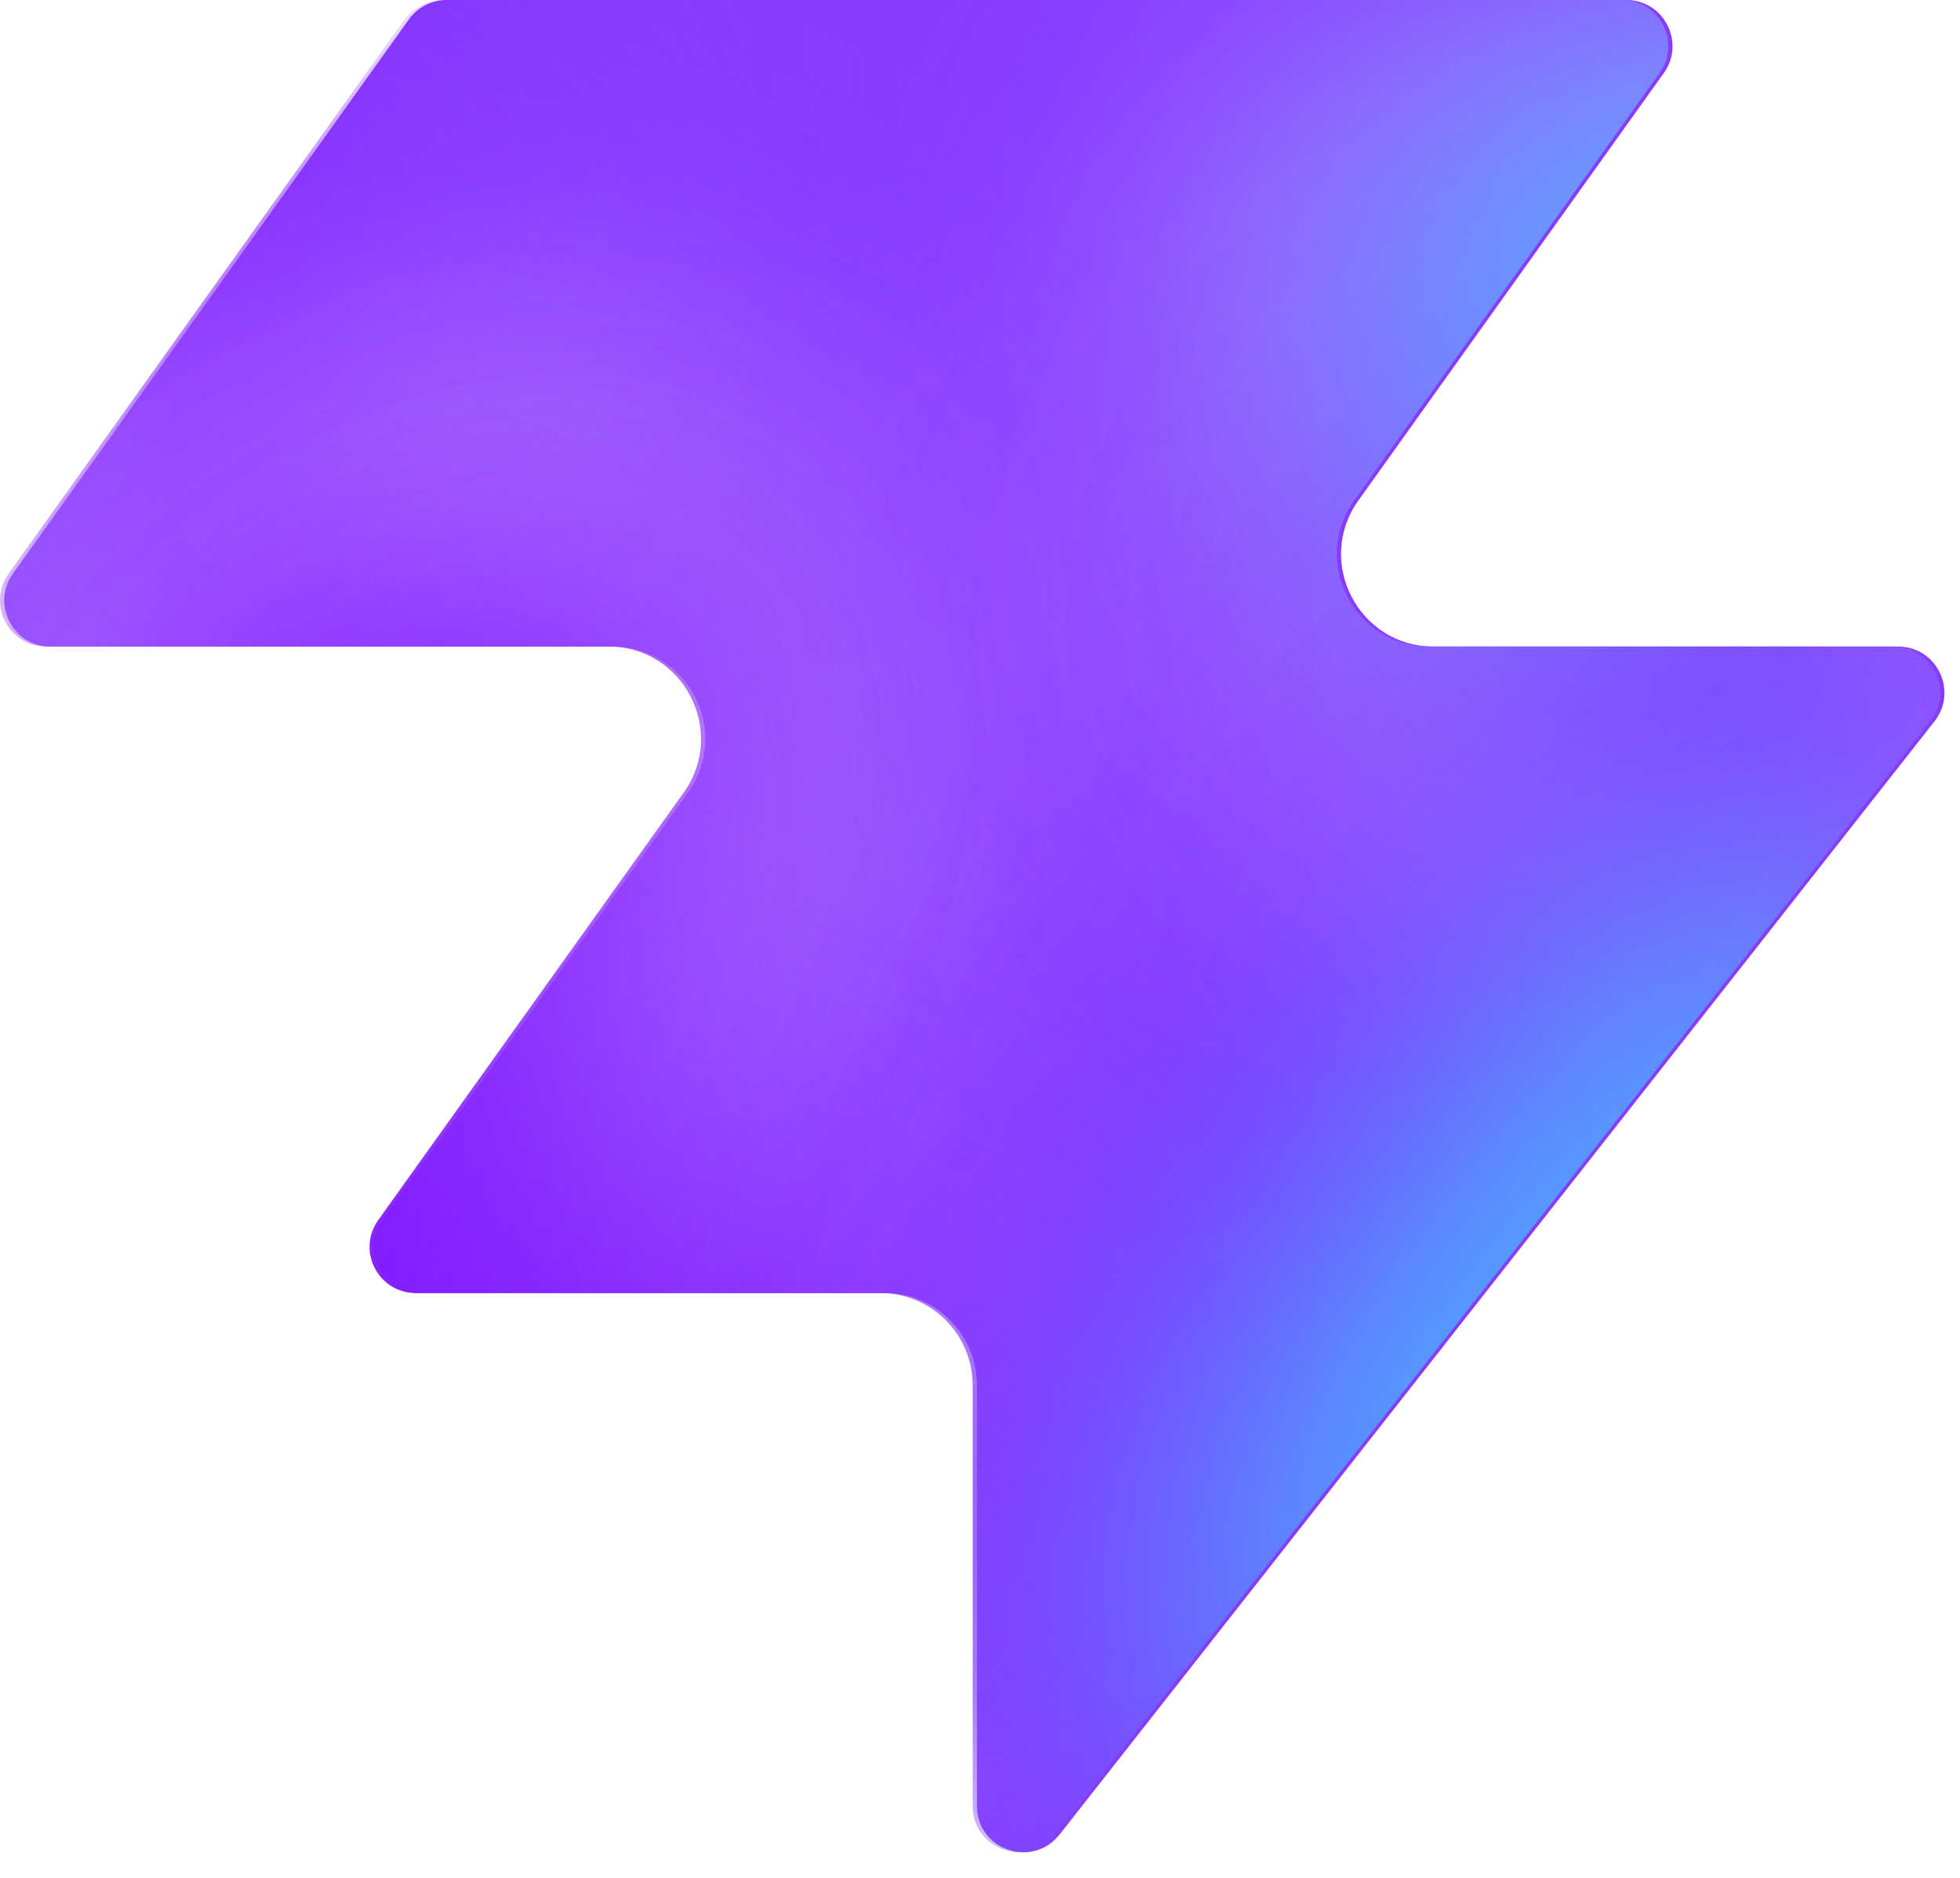
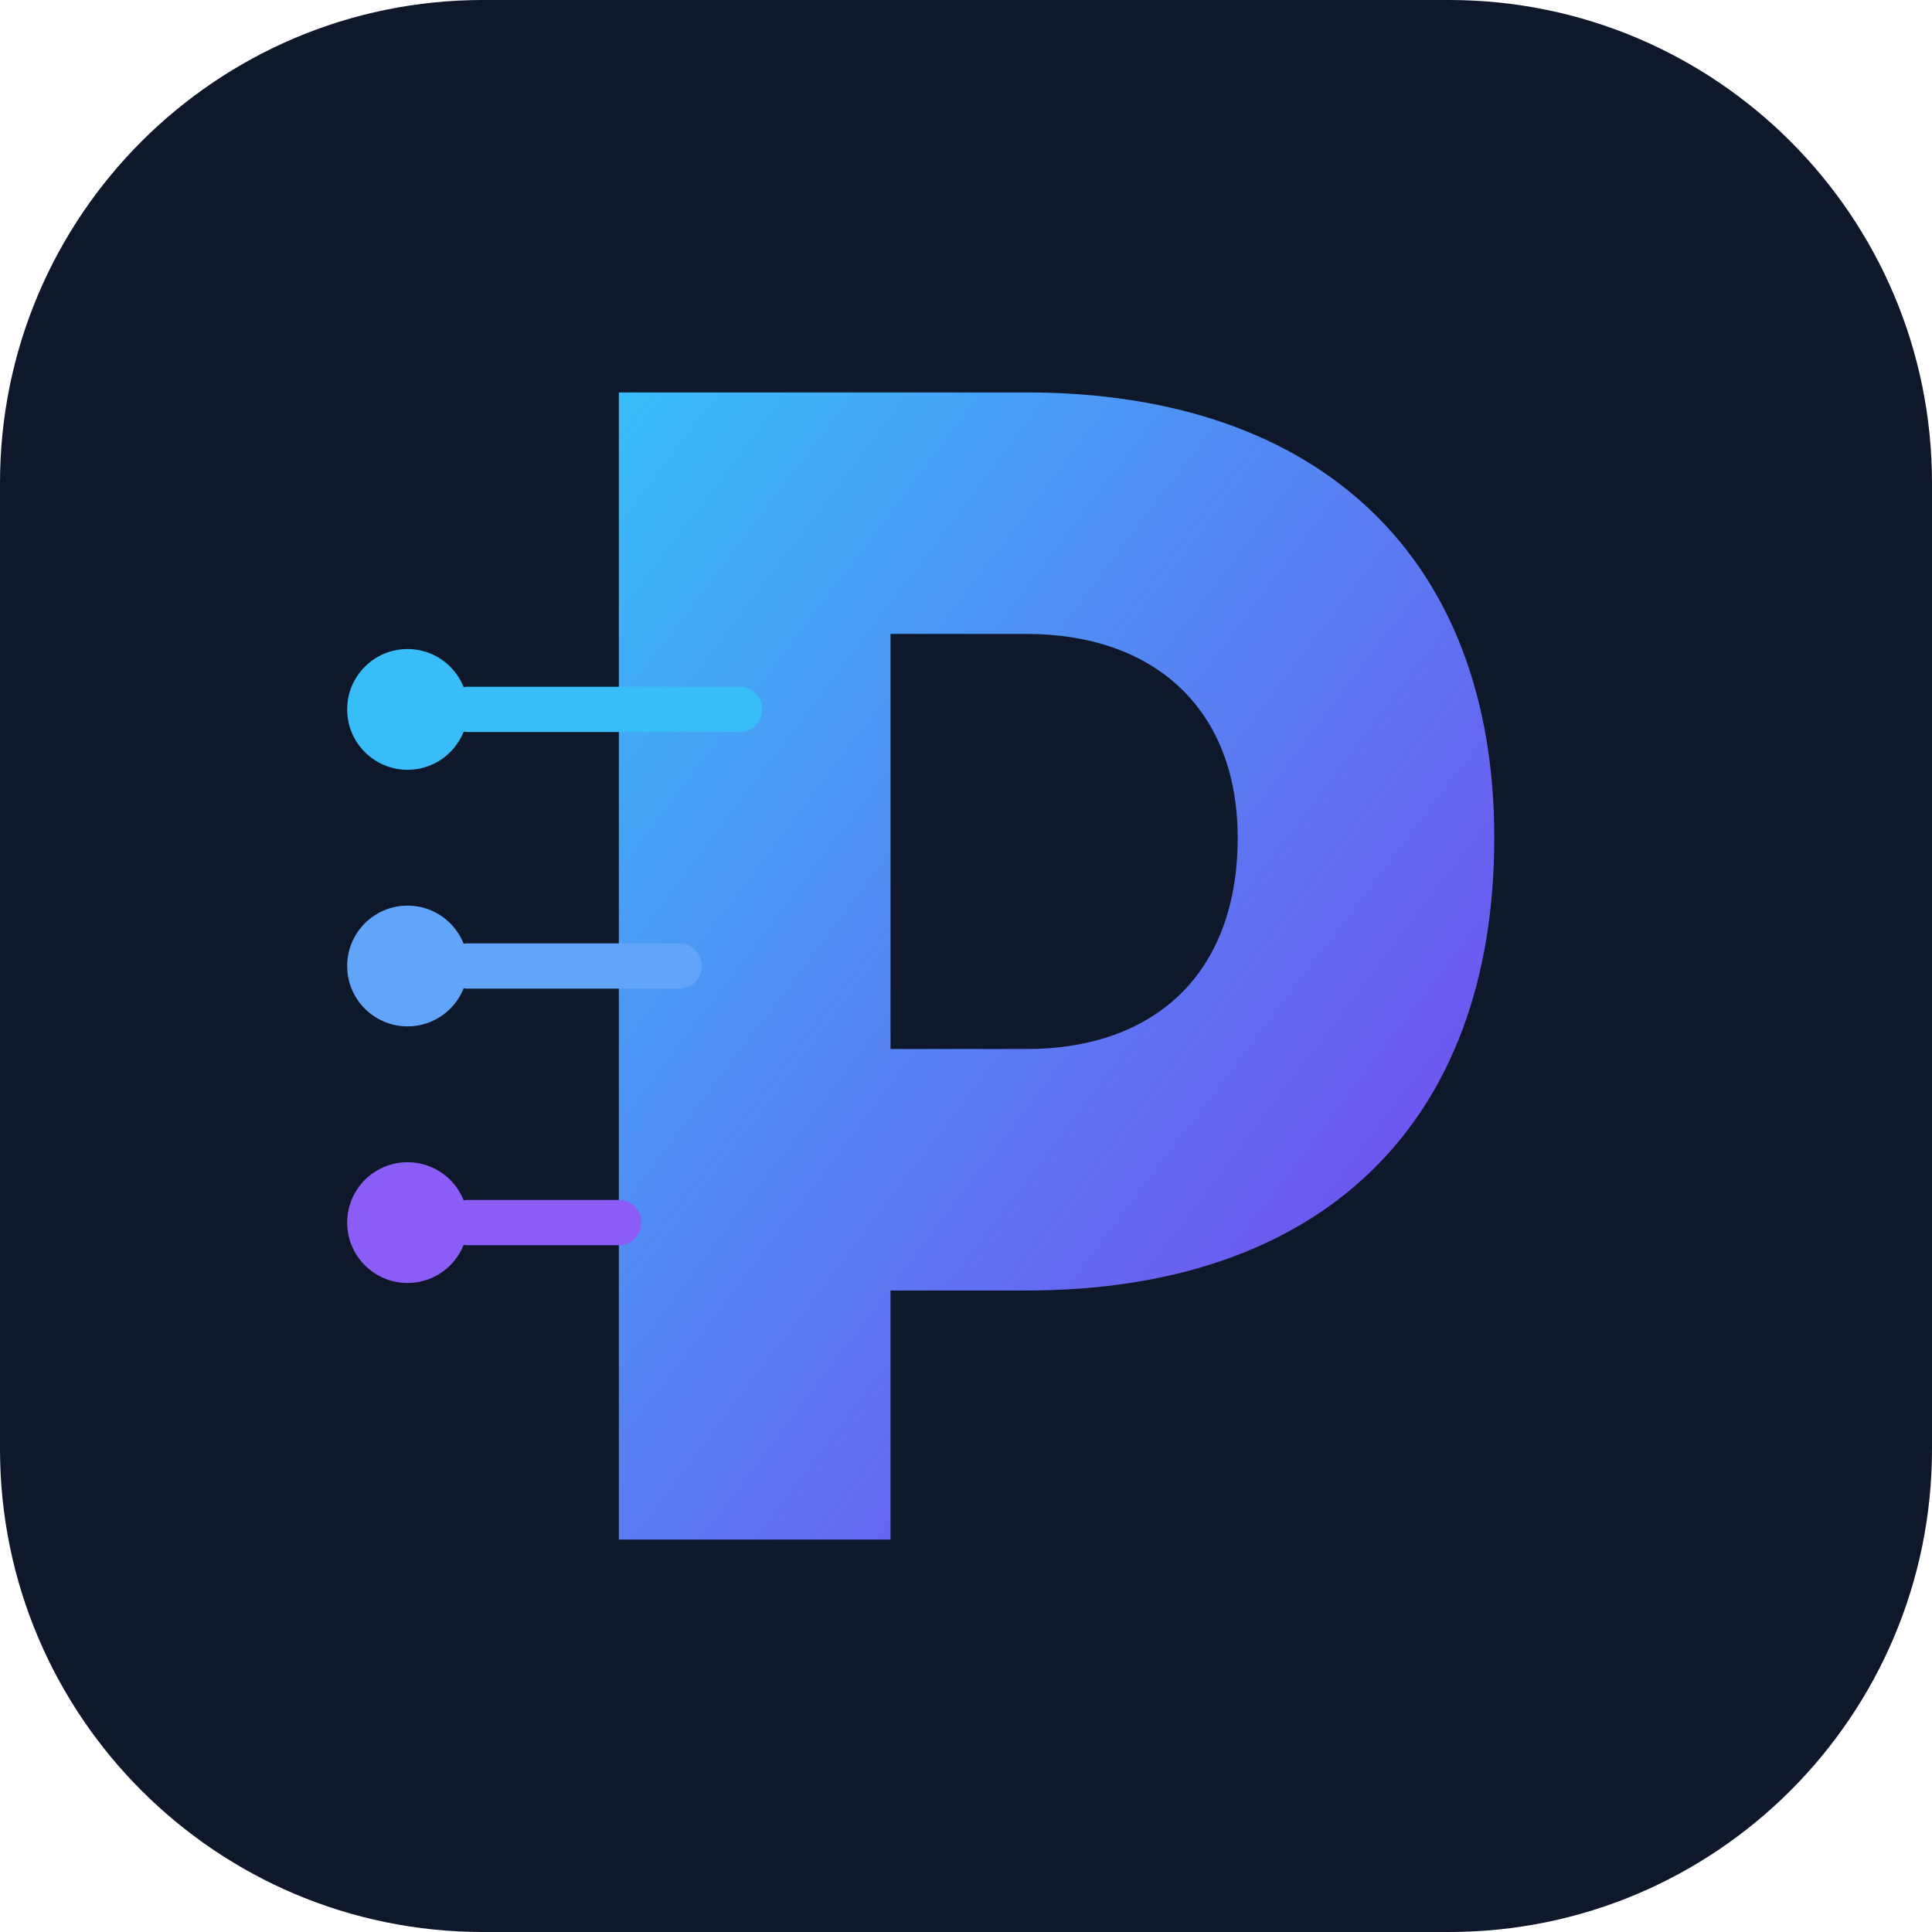
- <svg xmlns="http://www.w3.org/2000/svg" width="48" height="46" fill="none" viewBox="0 0 48 46">
-   <path fill="#863bff" d="M25.946 44.938c-.664.845-2.021.375-2.021-.698V33.937a2.26 2.26 0 0 0-2.262-2.262H10.287c-.92 0-1.456-1.04-.92-1.788l7.48-10.471c1.07-1.497 0-3.578-1.842-3.578H1.237c-.92 0-1.456-1.04-.92-1.788L10.013.474c.214-.297.556-.474.92-.474h28.894c.92 0 1.456 1.04.92 1.788l-7.48 10.471c-1.07 1.498 0 3.579 1.842 3.579h11.377c.943 0 1.473 1.088.89 1.83L25.947 44.94z" style="fill:#863bff;fill:color(display-p3 .525 .23 1);fill-opacity:1" />
-   <mask id="a" width="48" height="46" x="0" y="0" maskUnits="userSpaceOnUse" style="mask-type:alpha">
-     <path fill="#000" d="M25.842 44.938c-.664.844-2.021.375-2.021-.698V33.937a2.26 2.26 0 0 0-2.262-2.262H10.183c-.92 0-1.456-1.04-.92-1.788l7.48-10.471c1.07-1.498 0-3.579-1.842-3.579H1.133c-.92 0-1.456-1.04-.92-1.787L9.91.473c.214-.297.556-.474.92-.474h28.894c.92 0 1.456 1.04.92 1.788l-7.48 10.471c-1.07 1.498 0 3.578 1.842 3.578h11.377c.943 0 1.473 1.088.89 1.832L25.843 44.94z" style="fill:#000;fill-opacity:1" />
-   </mask>
-   <g mask="url(#a)">
-     <g filter="url(#b)">
-       <ellipse cx="5.508" cy="14.704" fill="#ede6ff" rx="5.508" ry="14.704" style="fill:#ede6ff;fill:color(display-p3 .927 .903 1);fill-opacity:1" transform="matrix(.00324 1 1 -.00324 -4.47 31.516)" />
-     </g>
-     <g filter="url(#c)">
-       <ellipse cx="10.399" cy="29.851" fill="#ede6ff" rx="10.399" ry="29.851" style="fill:#ede6ff;fill:color(display-p3 .927 .903 1);fill-opacity:1" transform="matrix(.00324 1 1 -.00324 -39.328 7.883)" />
-     </g>
-     <g filter="url(#d)">
-       <ellipse cx="5.508" cy="30.487" fill="#7e14ff" rx="5.508" ry="30.487" style="fill:#7e14ff;fill:color(display-p3 .492 .077 1);fill-opacity:1" transform="rotate(89.814 -25.913 -14.639)scale(1 -1)" />
-     </g>
-     <g filter="url(#e)">
-       <ellipse cx="5.508" cy="30.599" fill="#7e14ff" rx="5.508" ry="30.599" style="fill:#7e14ff;fill:color(display-p3 .492 .077 1);fill-opacity:1" transform="rotate(89.814 -32.644 -3.334)scale(1 -1)" />
-     </g>
-     <g filter="url(#f)">
-       <ellipse cx="5.508" cy="30.599" fill="#7e14ff" rx="5.508" ry="30.599" style="fill:#7e14ff;fill:color(display-p3 .492 .077 1);fill-opacity:1" transform="matrix(.00324 1 1 -.00324 -34.34 30.47)" />
-     </g>
-     <g filter="url(#g)">
-       <ellipse cx="14.072" cy="22.078" fill="#ede6ff" rx="14.072" ry="22.078" style="fill:#ede6ff;fill:color(display-p3 .927 .903 1);fill-opacity:1" transform="rotate(93.35 24.506 48.493)scale(-1 1)" />
-     </g>
-     <g filter="url(#h)">
-       <ellipse cx="3.47" cy="21.501" fill="#7e14ff" rx="3.47" ry="21.501" style="fill:#7e14ff;fill:color(display-p3 .492 .077 1);fill-opacity:1" transform="rotate(89.009 28.708 47.59)scale(-1 1)" />
-     </g>
-     <g filter="url(#i)">
-       <ellipse cx="3.47" cy="21.501" fill="#7e14ff" rx="3.47" ry="21.501" style="fill:#7e14ff;fill:color(display-p3 .492 .077 1);fill-opacity:1" transform="rotate(89.009 28.708 47.59)scale(-1 1)" />
-     </g>
-     <g filter="url(#j)">
-       <ellipse cx=".387" cy="8.972" fill="#7e14ff" rx="4.407" ry="29.108" style="fill:#7e14ff;fill:color(display-p3 .492 .077 1);fill-opacity:1" transform="rotate(39.51 .387 8.972)" />
-     </g>
-     <g filter="url(#k)">
-       <ellipse cx="47.523" cy="-6.092" fill="#7e14ff" rx="4.407" ry="29.108" style="fill:#7e14ff;fill:color(display-p3 .492 .077 1);fill-opacity:1" transform="rotate(37.892 47.523 -6.092)" />
-     </g>
-     <g filter="url(#l)">
-       <ellipse cx="41.412" cy="6.333" fill="#47bfff" rx="5.971" ry="9.665" style="fill:#47bfff;fill:color(display-p3 .28 .748 1);fill-opacity:1" transform="rotate(37.892 41.412 6.333)" />
-     </g>
-     <g filter="url(#m)">
-       <ellipse cx="-1.879" cy="38.332" fill="#7e14ff" rx="4.407" ry="29.108" style="fill:#7e14ff;fill:color(display-p3 .492 .077 1);fill-opacity:1" transform="rotate(37.892 -1.88 38.332)" />
-     </g>
-     <g filter="url(#n)">
-       <ellipse cx="-1.879" cy="38.332" fill="#7e14ff" rx="4.407" ry="29.108" style="fill:#7e14ff;fill:color(display-p3 .492 .077 1);fill-opacity:1" transform="rotate(37.892 -1.88 38.332)" />
-     </g>
-     <g filter="url(#o)">
-       <ellipse cx="35.651" cy="29.907" fill="#7e14ff" rx="4.407" ry="29.108" style="fill:#7e14ff;fill:color(display-p3 .492 .077 1);fill-opacity:1" transform="rotate(37.892 35.651 29.907)" />
-     </g>
-     <g filter="url(#p)">
-       <ellipse cx="38.418" cy="32.4" fill="#47bfff" rx="5.971" ry="15.297" style="fill:#47bfff;fill:color(display-p3 .28 .748 1);fill-opacity:1" transform="rotate(37.892 38.418 32.4)" />
-     </g>
-   </g>
+ <svg xmlns="http://www.w3.org/2000/svg" viewBox="0 0 256 256">
  <defs>
-     <filter id="b" width="60.045" height="41.654" x="-19.77" y="16.149" color-interpolation-filters="sRGB" filterUnits="userSpaceOnUse">
-       <feFlood flood-opacity="0" result="BackgroundImageFix" />
-       <feBlend in="SourceGraphic" in2="BackgroundImageFix" result="shape" />
-       <feGaussianBlur result="effect1_foregroundBlur_2002_17158" stdDeviation="7.659" />
-     </filter>
-     <filter id="c" width="90.34" height="51.437" x="-54.613" y="-7.533" color-interpolation-filters="sRGB" filterUnits="userSpaceOnUse">
-       <feFlood flood-opacity="0" result="BackgroundImageFix" />
-       <feBlend in="SourceGraphic" in2="BackgroundImageFix" result="shape" />
-       <feGaussianBlur result="effect1_foregroundBlur_2002_17158" stdDeviation="7.659" />
-     </filter>
-     <filter id="d" width="79.355" height="29.4" x="-49.64" y="2.03" color-interpolation-filters="sRGB" filterUnits="userSpaceOnUse">
-       <feFlood flood-opacity="0" result="BackgroundImageFix" />
-       <feBlend in="SourceGraphic" in2="BackgroundImageFix" result="shape" />
-       <feGaussianBlur result="effect1_foregroundBlur_2002_17158" stdDeviation="4.596" />
-     </filter>
-     <filter id="e" width="79.579" height="29.4" x="-45.045" y="20.029" color-interpolation-filters="sRGB" filterUnits="userSpaceOnUse">
-       <feFlood flood-opacity="0" result="BackgroundImageFix" />
-       <feBlend in="SourceGraphic" in2="BackgroundImageFix" result="shape" />
-       <feGaussianBlur result="effect1_foregroundBlur_2002_17158" stdDeviation="4.596" />
-     </filter>
-     <filter id="f" width="79.579" height="29.4" x="-43.513" y="21.178" color-interpolation-filters="sRGB" filterUnits="userSpaceOnUse">
-       <feFlood flood-opacity="0" result="BackgroundImageFix" />
-       <feBlend in="SourceGraphic" in2="BackgroundImageFix" result="shape" />
-       <feGaussianBlur result="effect1_foregroundBlur_2002_17158" stdDeviation="4.596" />
-     </filter>
-     <filter id="g" width="74.749" height="58.852" x="15.756" y="-17.901" color-interpolation-filters="sRGB" filterUnits="userSpaceOnUse">
-       <feFlood flood-opacity="0" result="BackgroundImageFix" />
-       <feBlend in="SourceGraphic" in2="BackgroundImageFix" result="shape" />
-       <feGaussianBlur result="effect1_foregroundBlur_2002_17158" stdDeviation="7.659" />
-     </filter>
-     <filter id="h" width="61.377" height="25.362" x="23.548" y="2.284" color-interpolation-filters="sRGB" filterUnits="userSpaceOnUse">
-       <feFlood flood-opacity="0" result="BackgroundImageFix" />
-       <feBlend in="SourceGraphic" in2="BackgroundImageFix" result="shape" />
-       <feGaussianBlur result="effect1_foregroundBlur_2002_17158" stdDeviation="4.596" />
-     </filter>
-     <filter id="i" width="61.377" height="25.362" x="23.548" y="2.284" color-interpolation-filters="sRGB" filterUnits="userSpaceOnUse">
-       <feFlood flood-opacity="0" result="BackgroundImageFix" />
-       <feBlend in="SourceGraphic" in2="BackgroundImageFix" result="shape" />
-       <feGaussianBlur result="effect1_foregroundBlur_2002_17158" stdDeviation="4.596" />
-     </filter>
-     <filter id="j" width="56.045" height="63.649" x="-27.636" y="-22.853" color-interpolation-filters="sRGB" filterUnits="userSpaceOnUse">
-       <feFlood flood-opacity="0" result="BackgroundImageFix" />
-       <feBlend in="SourceGraphic" in2="BackgroundImageFix" result="shape" />
-       <feGaussianBlur result="effect1_foregroundBlur_2002_17158" stdDeviation="4.596" />
-     </filter>
-     <filter id="k" width="54.814" height="64.646" x="20.116" y="-38.415" color-interpolation-filters="sRGB" filterUnits="userSpaceOnUse">
-       <feFlood flood-opacity="0" result="BackgroundImageFix" />
-       <feBlend in="SourceGraphic" in2="BackgroundImageFix" result="shape" />
-       <feGaussianBlur result="effect1_foregroundBlur_2002_17158" stdDeviation="4.596" />
-     </filter>
-     <filter id="l" width="33.541" height="35.313" x="24.641" y="-11.323" color-interpolation-filters="sRGB" filterUnits="userSpaceOnUse">
-       <feFlood flood-opacity="0" result="BackgroundImageFix" />
-       <feBlend in="SourceGraphic" in2="BackgroundImageFix" result="shape" />
-       <feGaussianBlur result="effect1_foregroundBlur_2002_17158" stdDeviation="4.596" />
-     </filter>
-     <filter id="m" width="54.814" height="64.646" x="-29.286" y="6.009" color-interpolation-filters="sRGB" filterUnits="userSpaceOnUse">
-       <feFlood flood-opacity="0" result="BackgroundImageFix" />
-       <feBlend in="SourceGraphic" in2="BackgroundImageFix" result="shape" />
-       <feGaussianBlur result="effect1_foregroundBlur_2002_17158" stdDeviation="4.596" />
-     </filter>
-     <filter id="n" width="54.814" height="64.646" x="-29.286" y="6.009" color-interpolation-filters="sRGB" filterUnits="userSpaceOnUse">
-       <feFlood flood-opacity="0" result="BackgroundImageFix" />
-       <feBlend in="SourceGraphic" in2="BackgroundImageFix" result="shape" />
-       <feGaussianBlur result="effect1_foregroundBlur_2002_17158" stdDeviation="4.596" />
-     </filter>
-     <filter id="o" width="54.814" height="64.646" x="8.244" y="-2.416" color-interpolation-filters="sRGB" filterUnits="userSpaceOnUse">
-       <feFlood flood-opacity="0" result="BackgroundImageFix" />
-       <feBlend in="SourceGraphic" in2="BackgroundImageFix" result="shape" />
-       <feGaussianBlur result="effect1_foregroundBlur_2002_17158" stdDeviation="4.596" />
-     </filter>
-     <filter id="p" width="39.409" height="43.623" x="18.713" y="10.588" color-interpolation-filters="sRGB" filterUnits="userSpaceOnUse">
-       <feFlood flood-opacity="0" result="BackgroundImageFix" />
-       <feBlend in="SourceGraphic" in2="BackgroundImageFix" result="shape" />
-       <feGaussianBlur result="effect1_foregroundBlur_2002_17158" stdDeviation="4.596" />
-     </filter>
+     <linearGradient id="grad" x1="0%" y1="0%" x2="100%" y2="100%">
+       <stop offset="0%" stop-color="#38BDF8" />
+       <stop offset="100%" stop-color="#7C3AED" />
+     </linearGradient>
  </defs>
+   <rect width="256" height="256" rx="64" fill="#0F172A" />
+   <path d="M82 52        H136        C175 52 198 74 198 111        C198 149 175 171 136 171        H118        V204        H82        Z         M118 84        V139        H136        C153 139 164 129 164 111        C164 94 153 84 136 84        Z" fill="url(#grad)" />
+   <circle cx="54" cy="94" r="8" fill="#38BDF8" />
+   <circle cx="54" cy="128" r="8" fill="#60A5FA" />
+   <circle cx="54" cy="162" r="8" fill="#8B5CF6" />
+   <line x1="62" y1="94" x2="98" y2="94" stroke="#38BDF8" stroke-width="6" stroke-linecap="round" />
+   <line x1="62" y1="128" x2="90" y2="128" stroke="#60A5FA" stroke-width="6" stroke-linecap="round" />
+   <line x1="62" y1="162" x2="82" y2="162" stroke="#8B5CF6" stroke-width="6" stroke-linecap="round" />
</svg>
